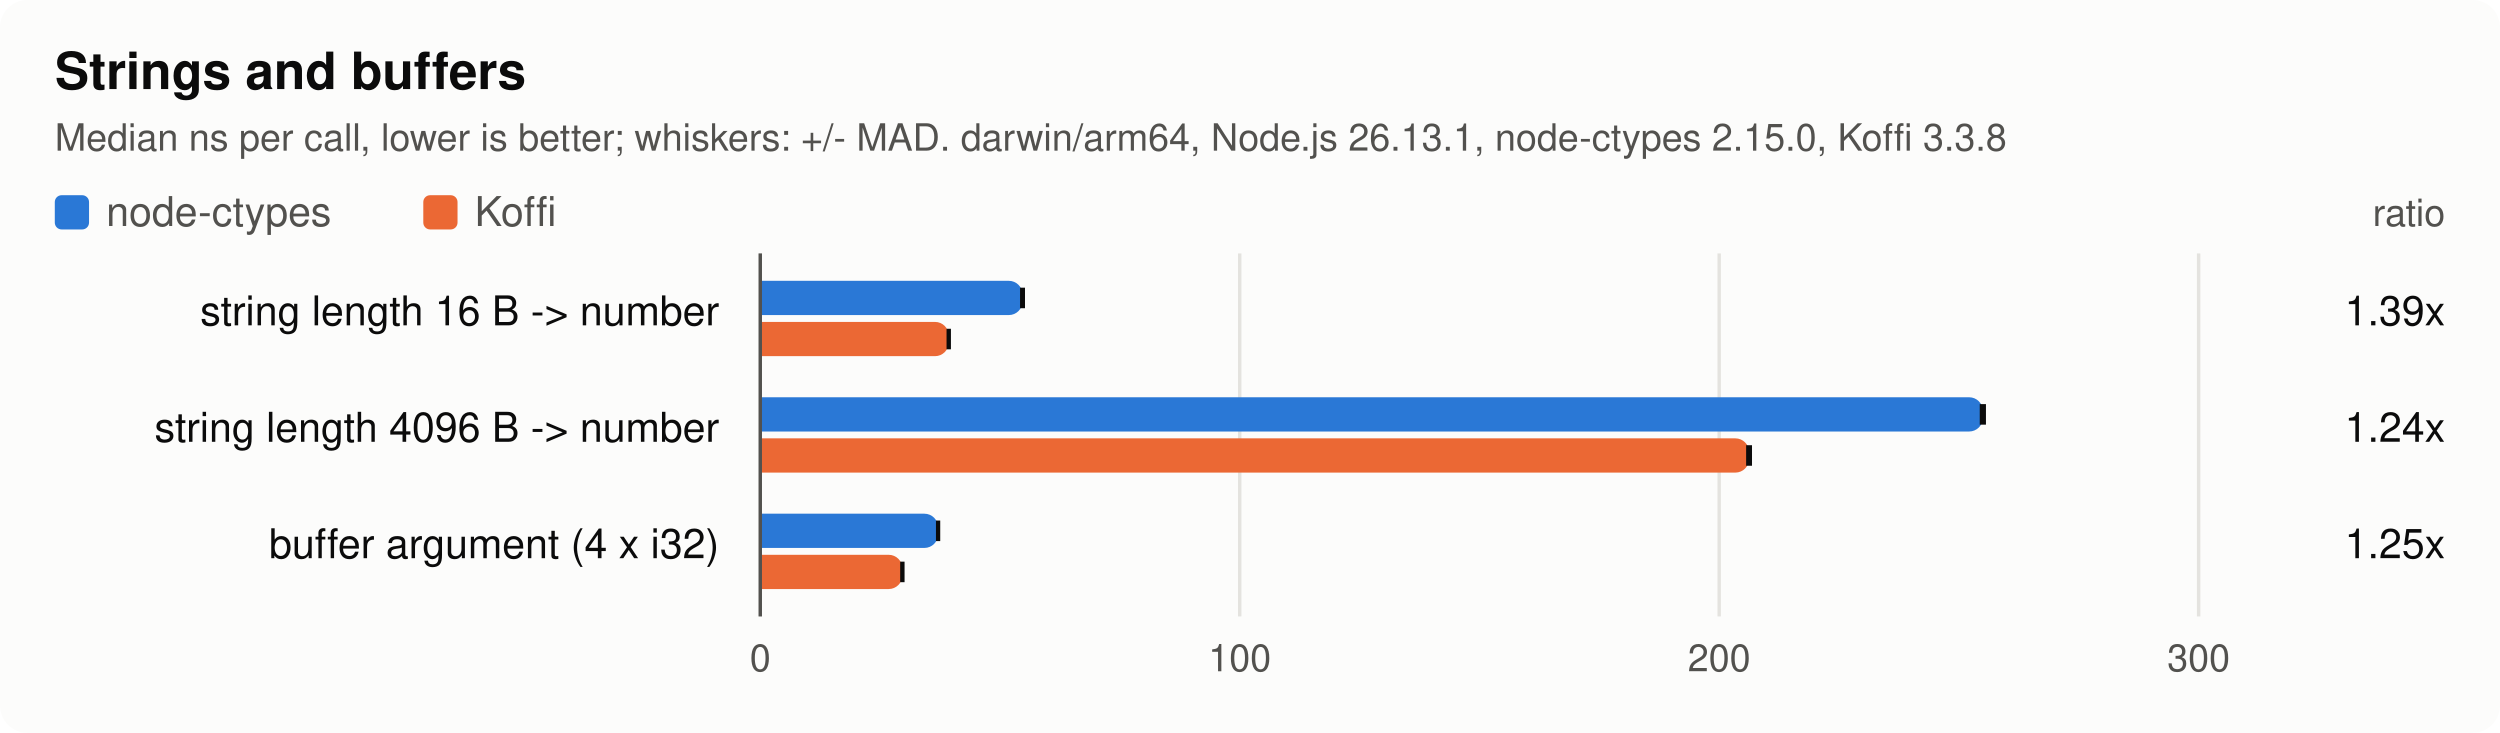
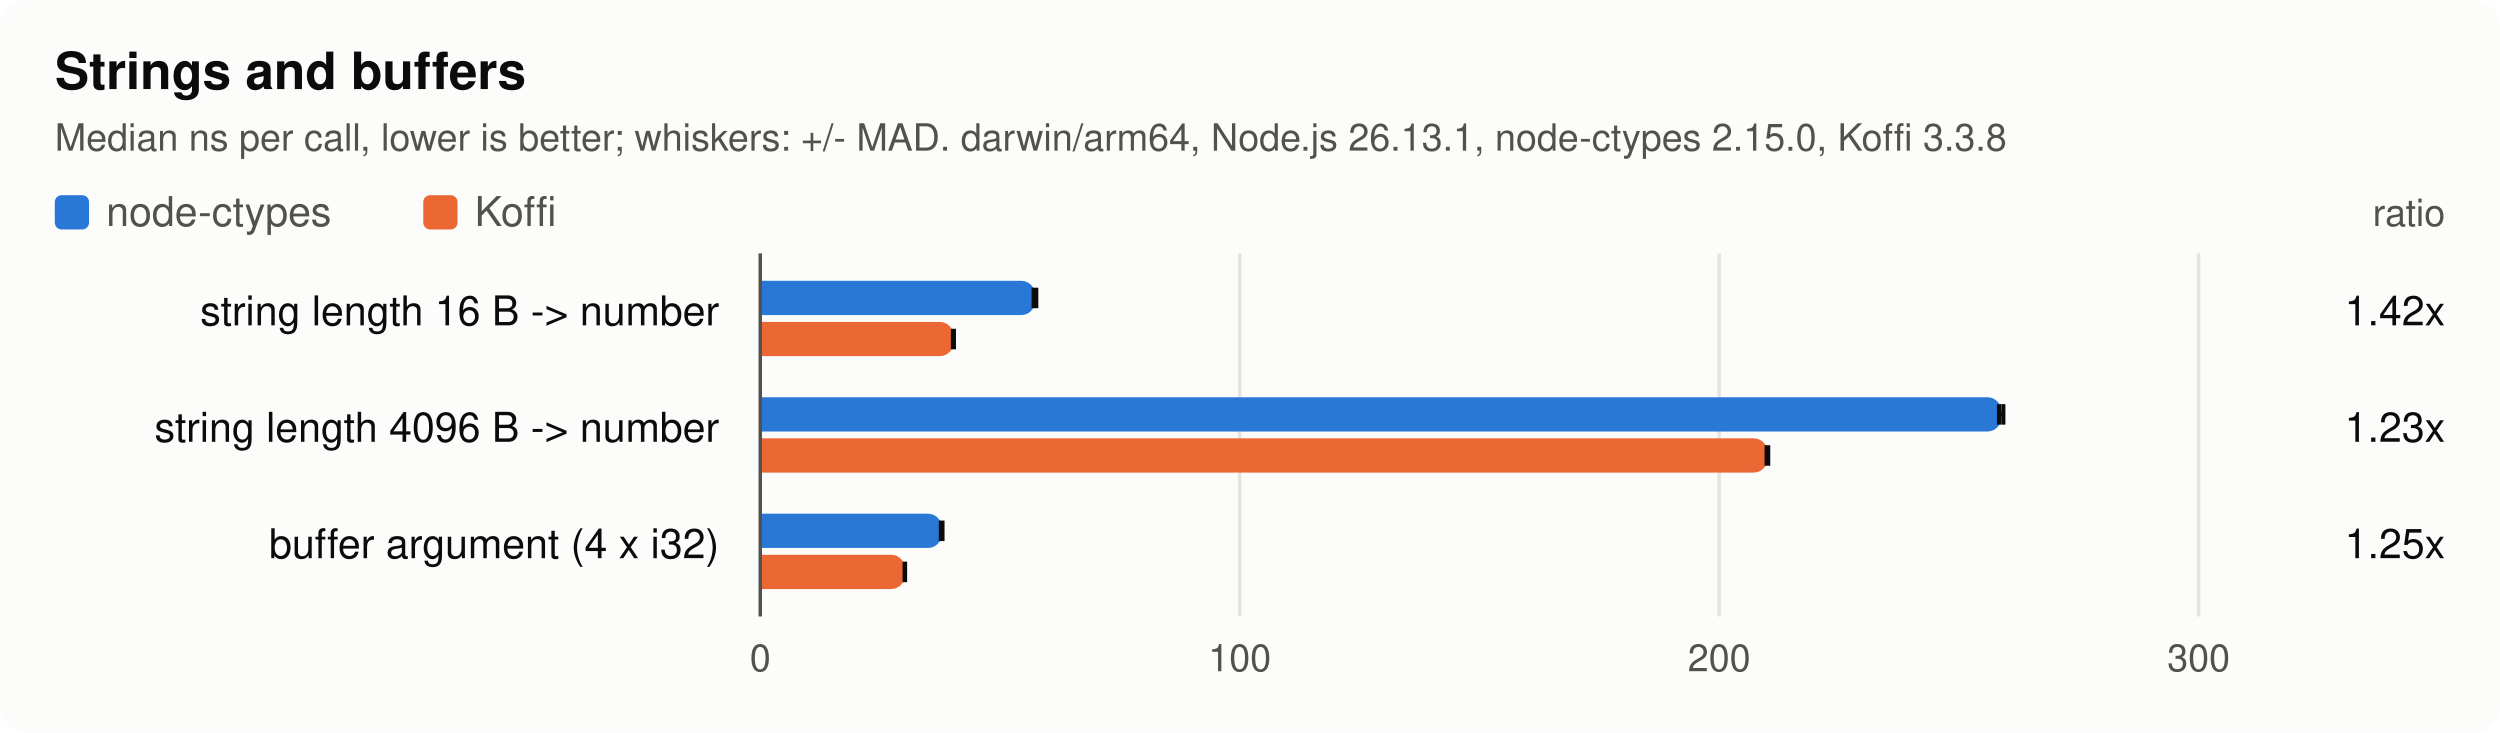
<svg xmlns="http://www.w3.org/2000/svg" width="730" height="214" viewBox="0 0 730 214" role="img" aria-label="Strings and buffers: node-ctypes vs Koffi, ns per call">
  <style>
.surface { fill: #fcfcfb; } .primary { fill: #0b0b0b; } .secondary { fill: #52514e; }
.ctypes { fill: #2a78d6; } .other { fill: #eb6834; }
.grid { stroke: #e4e3df; stroke-width: 1; } .baseline { stroke: #52514e; stroke-width: 1; }
.whisker { stroke: #0b0b0b; stroke-width: 1.2; }
text { font: 12px -apple-system, BlinkMacSystemFont, "Segoe UI", Helvetica, Arial, sans-serif; }
.title { font-size: 15px; font-weight: 600; } .small { font-size: 11px; } .group { font-weight: 600; }
.value { font-variant-numeric: tabular-nums; }
@media (prefers-color-scheme: dark) {
  .surface { fill: #1a1a19; } .primary { fill: #f0efec; } .secondary { fill: #c3c2b7; }
  .ctypes { fill: #3987e5; } .other { fill: #d95926; }
  .grid { stroke: #383835; } .baseline { stroke: #c3c2b7; } .whisker { stroke: #f0efec; }
}
</style>
  <rect class="surface" width="730" height="214" rx="8" />
  <text class="primary title" x="16" y="26">Strings and buffers</text>
  <text class="secondary small" x="16" y="44">Median ns per call, lower is better; whiskers: +/- MAD. darwin/arm64, Node.js 26.13.1, node-ctypes 2.15.0, Koffi 3.3.8</text>
  <rect class="ctypes" x="16" y="57" width="10" height="10" rx="2" />
  <text class="secondary" x="31" y="66">node-ctypes</text>
  <rect class="other" x="123.6" y="57" width="10" height="10" rx="2" />
  <text class="secondary" x="138.6" y="66">Koffi</text>
  <text class="secondary small" x="714" y="66" text-anchor="end">ratio</text>
  <line class="grid" x1="222" y1="74" x2="222" y2="180" />
  <text class="secondary small value" x="222" y="196" text-anchor="middle">0</text>
  <line class="grid" x1="362" y1="74" x2="362" y2="180" />
  <text class="secondary small value" x="362" y="196" text-anchor="middle">100</text>
  <line class="grid" x1="502" y1="74" x2="502" y2="180" />
  <text class="secondary small value" x="502" y="196" text-anchor="middle">200</text>
  <line class="grid" x1="642" y1="74" x2="642" y2="180" />
  <text class="secondary small value" x="642" y="196" text-anchor="middle">300</text>
  <text class="primary" x="210" y="95" text-anchor="end">string length 16 B -&gt; number</text>
-   <path class="ctypes" d="M222,82h72.577a4,4 0 0 1 4,4v2a4,4 0 0 1 -4,4h-72.577z" />
-   <path class="whisker" d="M298.453,87H298.7M298.453,84v6M298.7,84v6" />
-   <path class="other" d="M222,94h51.031a4,4 0 0 1 4,4v2a4,4 0 0 1 -4,4h-51.031z" />
-   <path class="whisker" d="M276.992,99H277.071M276.992,96v6M277.071,96v6" />
-   <text class="primary value" x="714" y="95" text-anchor="end">1.39x</text>
+   <path class="ctypes" d="M222,82h76.211a4,4 0 0 1 4,4v2a4,4 0 0 1 -4,4h-76.211z" />
+   <path class="whisker" d="M301.829,87H302.593M301.829,84v6M302.593,84v6" />
+   <path class="other" d="M222,94h52.4a4,4 0 0 1 4,4v2a4,4 0 0 1 -4,4h-52.4z" />
+   <path class="whisker" d="M278.258,99H278.543M278.258,96v6M278.543,96v6" />
+   <text class="primary value" x="714" y="95" text-anchor="end">1.42x</text>
  <text class="primary" x="210" y="129" text-anchor="end">string length 4096 B -&gt; number</text>
-   <path class="ctypes" d="M222,116h352.993a4,4 0 0 1 4,4v2a4,4 0 0 1 -4,4h-352.993z" />
-   <path class="whisker" d="M578.687,121H579.298M578.687,118v6M579.298,118v6" />
-   <path class="other" d="M222,128h284.727a4,4 0 0 1 4,4v2a4,4 0 0 1 -4,4h-284.727z" />
-   <path class="whisker" d="M510.47,133H510.985M510.47,130v6M510.985,130v6" />
-   <text class="primary value" x="714" y="129" text-anchor="end">1.24x</text>
+   <path class="ctypes" d="M222,116h358.345a4,4 0 0 1 4,4v2a4,4 0 0 1 -4,4h-358.345z" />
+   <path class="whisker" d="M583.713,121H584.978M583.713,118v6M584.978,118v6" />
+   <path class="other" d="M222,128h290.085a4,4 0 0 1 4,4v2a4,4 0 0 1 -4,4h-290.085z" />
+   <path class="whisker" d="M515.855,133H516.316M515.855,130v6M516.316,130v6" />
+   <text class="primary value" x="714" y="129" text-anchor="end">1.23x</text>
  <text class="primary" x="210" y="163" text-anchor="end">buffer argument (4 x i32)</text>
-   <path class="ctypes" d="M222,150h47.923a4,4 0 0 1 4,4v2a4,4 0 0 1 -4,4h-47.923z" />
-   <path class="whisker" d="M273.898,155H273.948M273.898,152v6M273.948,152v6" />
-   <path class="other" d="M222,162h37.492a4,4 0 0 1 4,4v2a4,4 0 0 1 -4,4h-37.492z" />
-   <path class="whisker" d="M263.451,167H263.532M263.451,164v6M263.532,164v6" />
+   <path class="ctypes" d="M222,150h48.971a4,4 0 0 1 4,4v2a4,4 0 0 1 -4,4h-48.971z" />
+   <path class="whisker" d="M274.733,155H275.209M274.733,152v6M275.209,152v6" />
+   <path class="other" d="M222,162h38.215a4,4 0 0 1 4,4v2a4,4 0 0 1 -4,4h-38.215z" />
+   <path class="whisker" d="M264.149,167H264.281M264.149,164v6M264.281,164v6" />
  <text class="primary value" x="714" y="163" text-anchor="end">1.25x</text>
  <line class="baseline" x1="222" y1="74" x2="222" y2="180" />
</svg>
